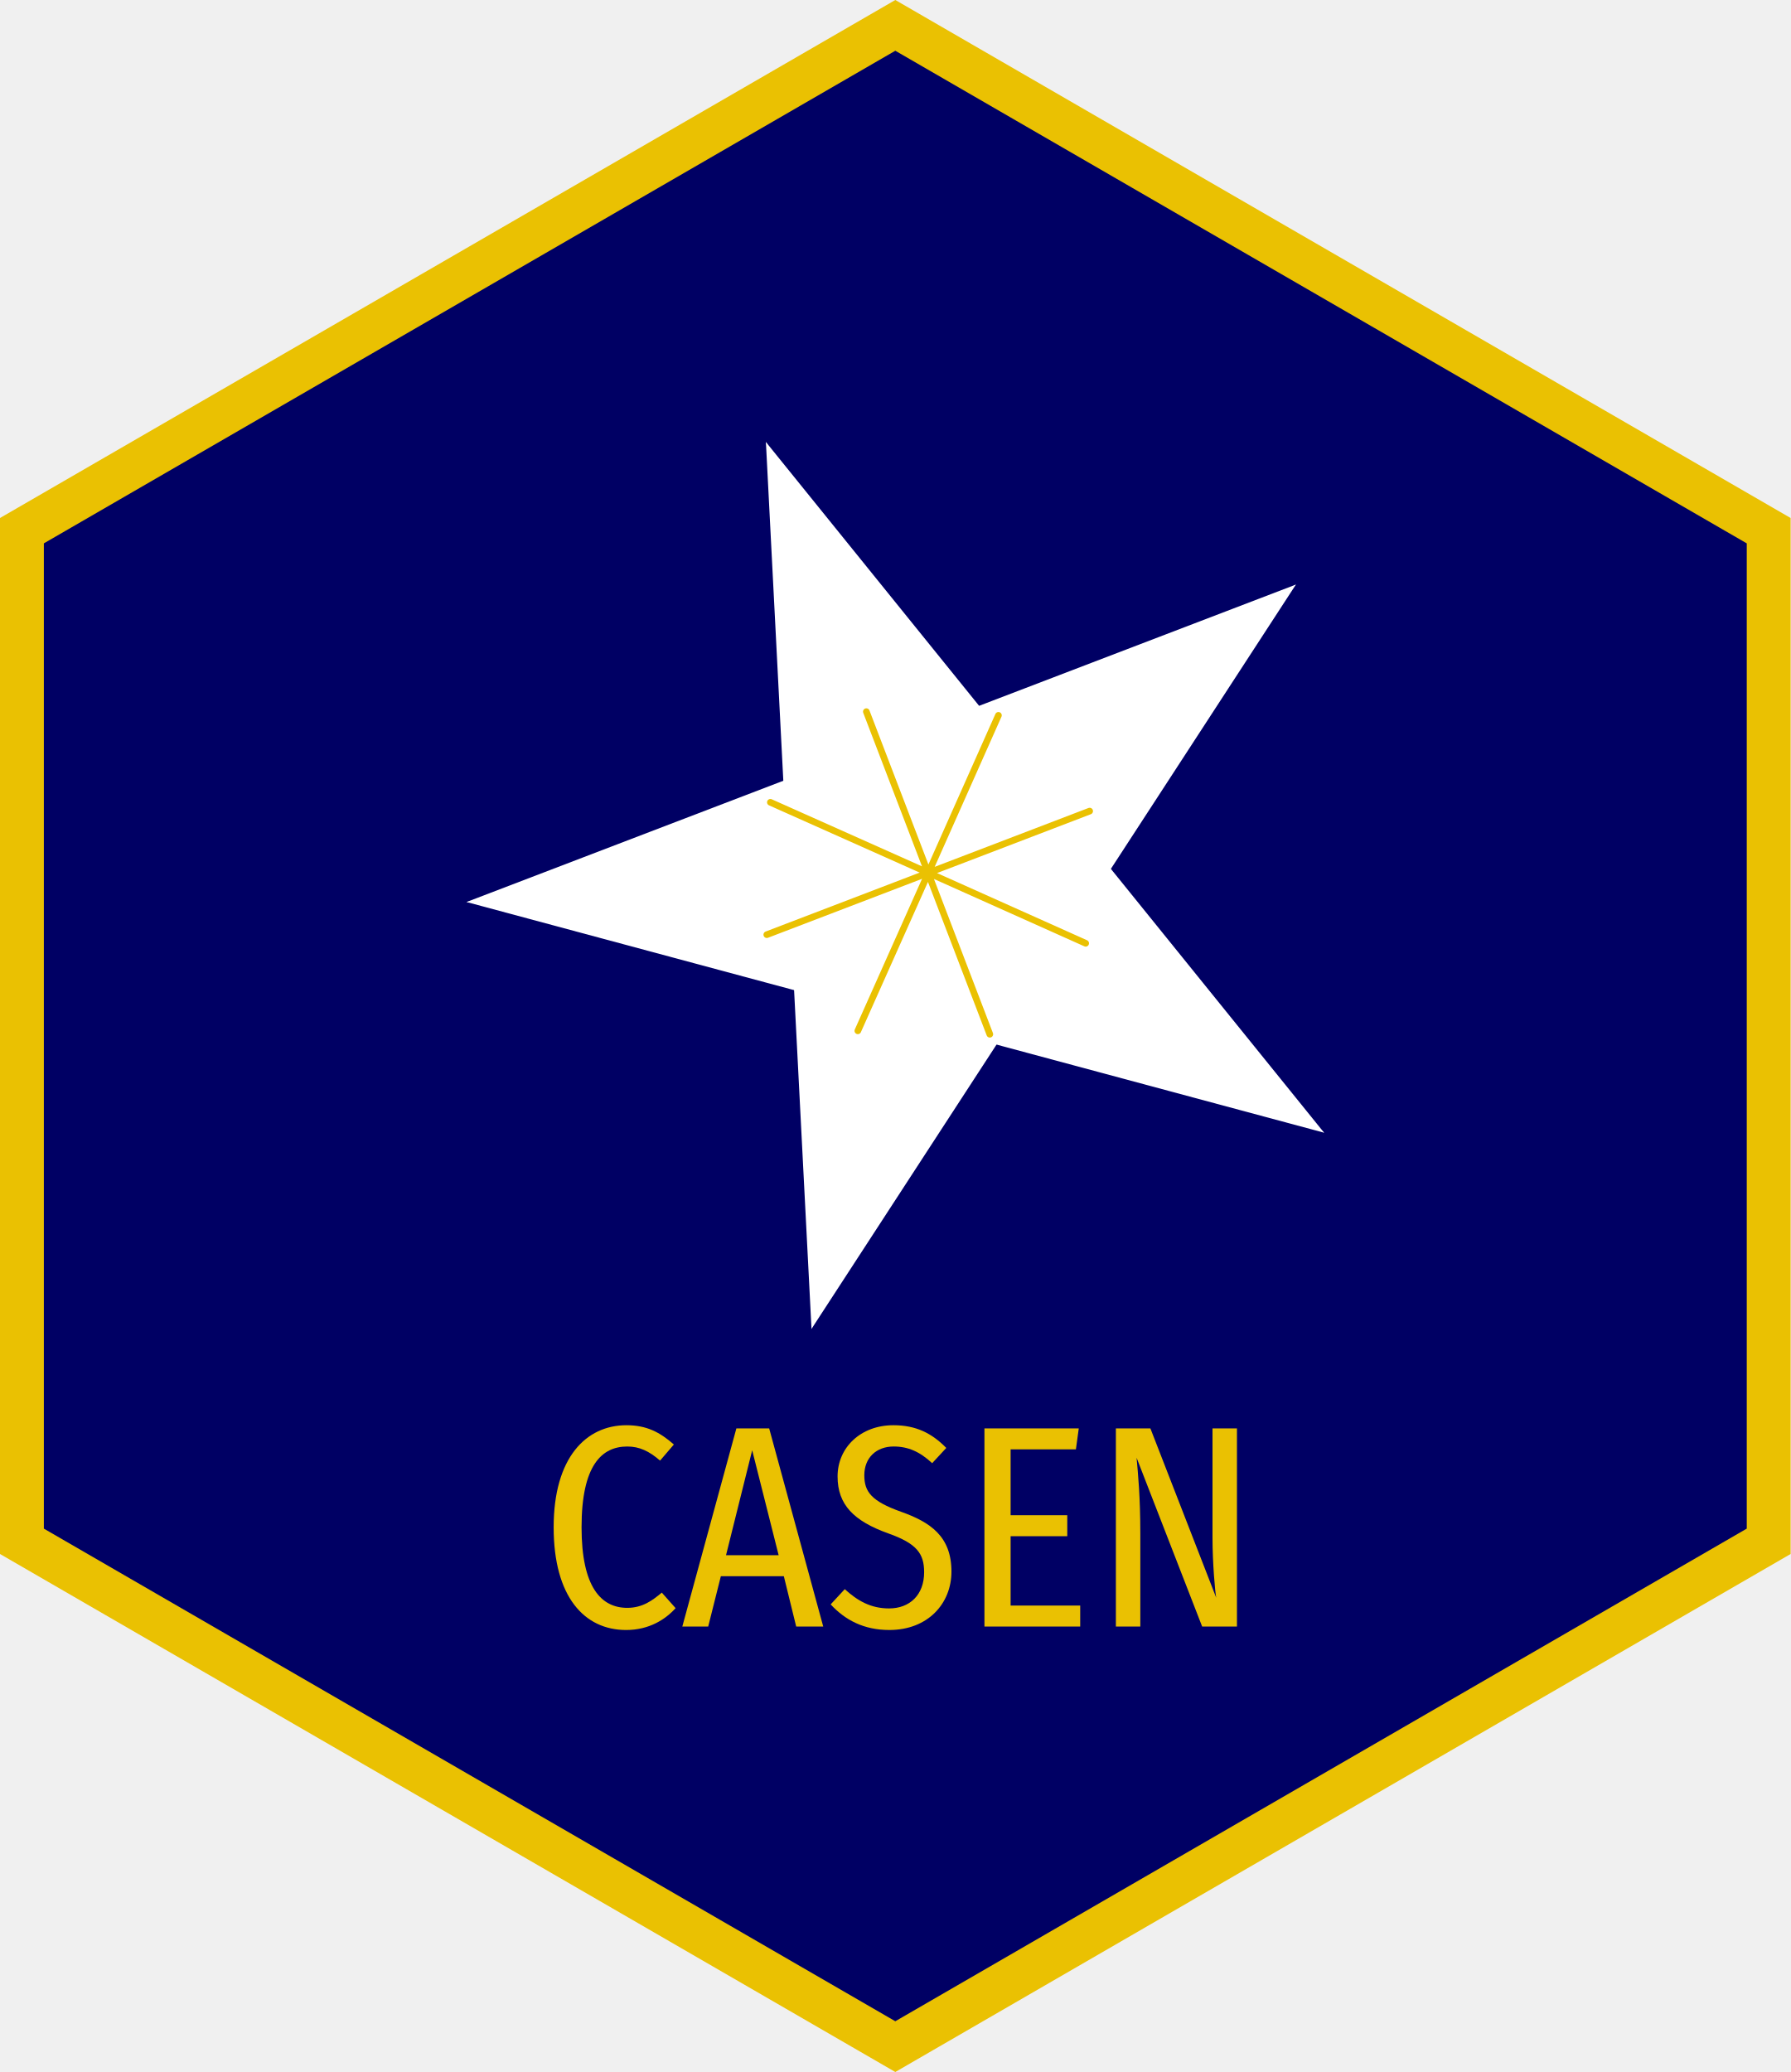
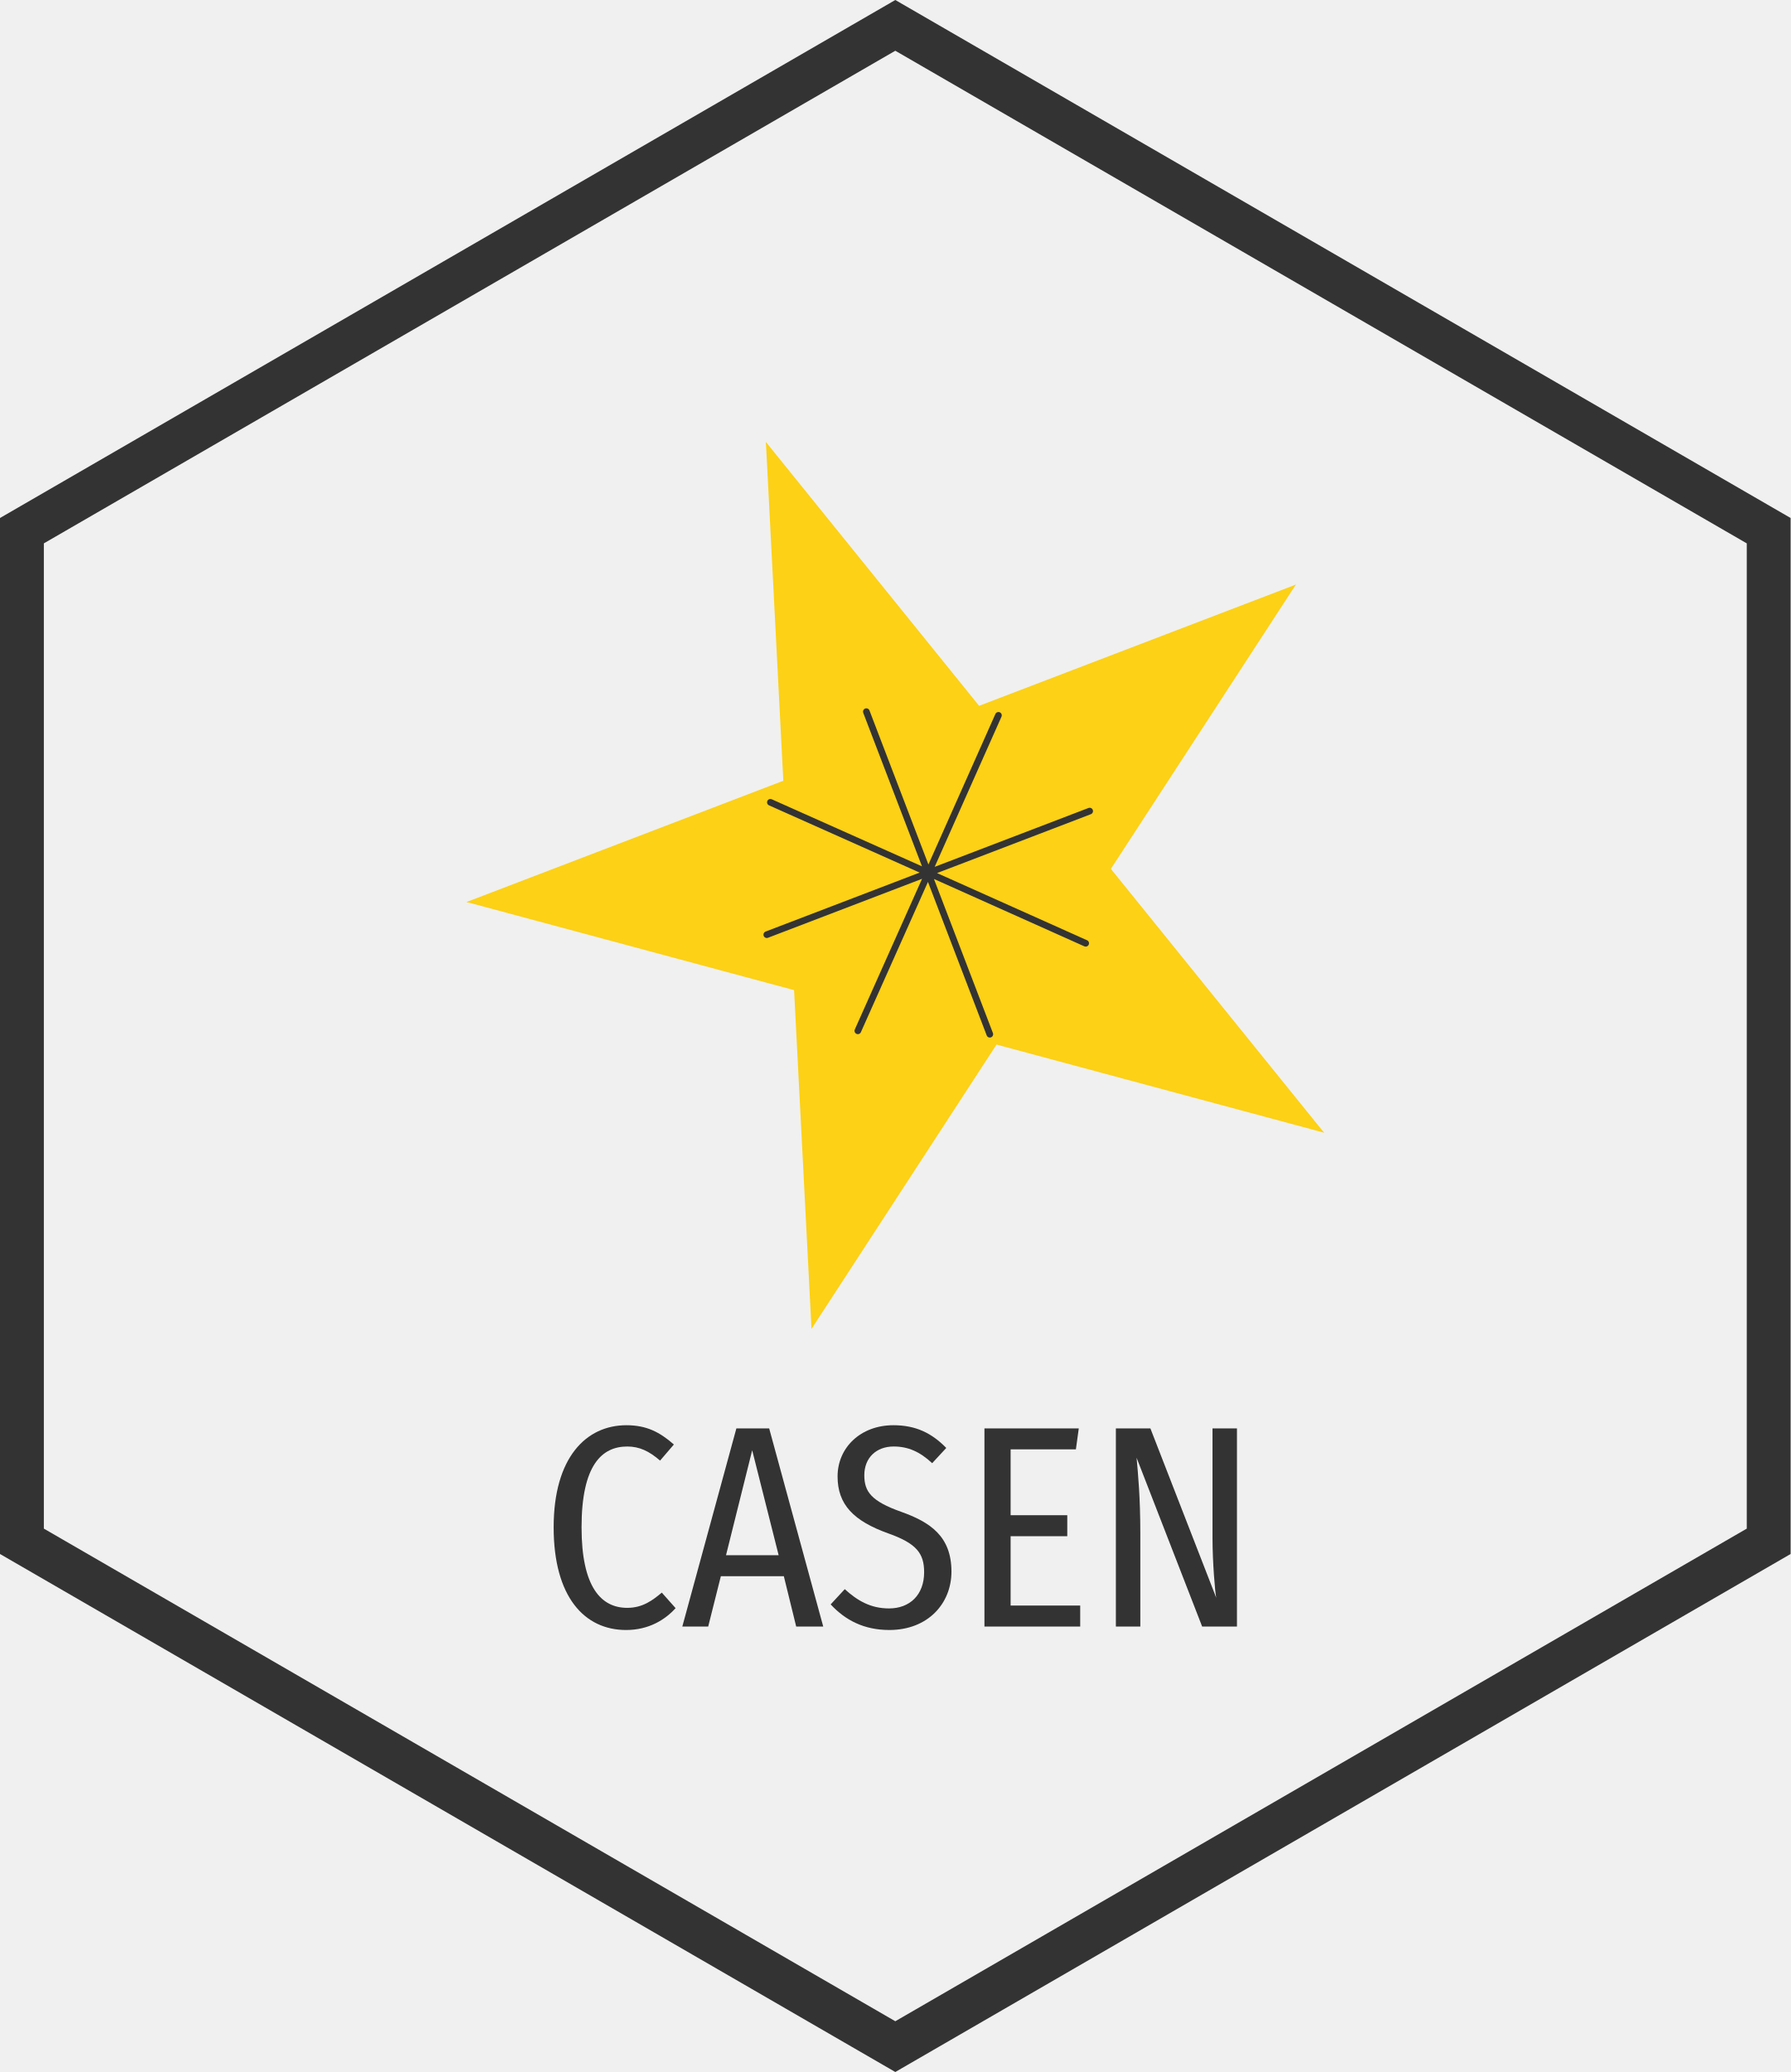
<svg xmlns="http://www.w3.org/2000/svg" xmlns:xlink="http://www.w3.org/1999/xlink" version="1.0" width="166.033" height="192.12" id="svg2811">
  <defs id="defs2813">
    <clipPath id="clp12">
      <path d="m 45.315,71.927 h 12.92 v 15.867 h -12.92 z" id="path184" />
    </clipPath>
    <clipPath id="clp21">
      <path d="m 123.91,72.178 h 26.23 v 15.294 h -26.23 z" id="path592" />
    </clipPath>
    <clipPath id="clp9">
      <path d="m 413.96,49.857 h 31.76 v 8.719 h -31.76 z" id="path100" />
    </clipPath>
    <clipPath id="clp12-5">
      <path id="path184-6" d="m 45.315,71.927 h 12.92 v 15.867 h -12.92 z" />
    </clipPath>
    <clipPath id="clp21-2">
      <path id="path592-9" d="m 123.91,72.178 h 26.23 v 15.294 h -26.23 z" />
    </clipPath>
    <clipPath id="clp9-1">
      <path id="path100-2" d="m 413.96,49.857 h 31.76 v 8.719 h -31.76 z" />
    </clipPath>
    <linearGradient xlink:href="#0-7" gradientUnits="userSpaceOnUse" y2="545.15" x2="0" y1="518.08" id="0">
      <stop id="stop7" stop-color="#faf7f7" />
      <stop id="stop9" stop-color="#d4d4d4" offset="1" />
    </linearGradient>
    <linearGradient gradientUnits="userSpaceOnUse" y2="518.08" x2="402.47" y1="545.15" x1="403.44" id="1">
      <stop id="stop12" stop-color="#d3d3d3" />
      <stop id="stop14" stop-color="#fcf9f9" offset="1" />
    </linearGradient>
    <linearGradient y2="155.59" x2="20.03" y1="261.26" x1="18.6" gradientUnits="userSpaceOnUse" id="0-7" gradientTransform="matrix(0.43355,0,0,0.43481,-57.01832,-61.89369)">
      <stop id="stop11" stop-color="#2a2c2f" />
      <stop id="stop13" stop-color="#424649" offset="1" />
    </linearGradient>
    <clipPath id="id3">
      <path id="path16946" d="M 11600200,27707200 C 11600200,27707200 11534980,27531590 10932860,27576730 C 10360840,27621900 10034720,27616890 9934350,27576730 C 9828980,27536600 9738670,27511520 9593160,27481420 C 9472720,27461330 9226860,27436240 9292110,27441250 C 9166690,27426220 9051260,27441250 9051260,27441250 C 9051260,27441250 9026190,27461330 9091410,27355950 C 9146610,27270650 9262010,27230540 9412520,27054890 C 9461250,26998040 10217950,27042100 10275540,27054890 C 10345810,27069960 10426090,27064950 10456200,27054890 C 10486290,27044870 10827480,27039860 10978030,27054890 C 11163230,27095180 11429670,27112850 11470030,27112410 C 11575930,27111250 11615270,27215470 11630290,27386060 C 11645360,27561690 11655400,27451310 11600200,27707200 z " />
    </clipPath>
    <clipPath id="id2">
      <path id="path16943" d="M 11018100,29368000 C 11018100,29368000 10646810,29458310 10591610,29327830 C 10561510,29262630 10541460,28760860 10315640,28600300 C 10084810,28444730 9983040,28310280 9491220,27934190 C 9340580,27819000 9196690,27737270 9141540,27641950 C 9101370,27571690 9096360,27476370 9051200,27441220 C 9051200,27441220 9332220,27411120 9783780,27521500 C 9783780,27521500 9718530,27742280 9864070,27817550 C 9944350,27857680 10130020,28133680 10416010,28269130 C 10686930,28394580 10852510,28846160 10937810,29092030 C 11033170,29362990 11018100,29368000 11018100,29368000 z " />
    </clipPath>
    <clipPath id="id1">
      <path id="path16940" d="M 9673400,29448300 C 9673400,29448300 10034670,29378040 10099890,29408140 C 10165110,29443290 10235360,28996690 10466170,28836160 C 10732120,28655510 11168650,28314320 11600150,27707190 C 11600150,27707190 11504830,27531580 11083350,27586780 C 11083350,27586780 11073290,27792490 11028170,27872770 C 10977980,27953060 10752200,28284220 10466170,28394600 C 10180180,28504960 9959390,28821090 9864080,29092050 C 9768760,29363010 9673400,29448300 9673400,29448300 z " />
    </clipPath>
    <linearGradient id="linearGradient13037">
      <stop id="stop13039" offset="0" style="stop-color:#999;stop-opacity:1" />
      <stop id="stop13041" offset="1" style="stop-color:#525252;stop-opacity:1" />
    </linearGradient>
    <linearGradient id="linearGradient12124">
      <stop id="stop12126" offset="0" style="stop-color:#4a4a4a;stop-opacity:1" />
      <stop id="stop12128" offset="1" style="stop-color:#adadad;stop-opacity:1" />
    </linearGradient>
    <linearGradient id="linearGradient11217">
      <stop id="stop11219" offset="0" style="stop-color:#999;stop-opacity:1" />
      <stop id="stop11221" offset="1" style="stop-color:white;stop-opacity:1" />
    </linearGradient>
    <linearGradient xlink:href="#linearGradient1012" id="linearGradient871" />
    <linearGradient gradientUnits="userSpaceOnUse" xlink:href="#linearGradient865" id="linearGradient1011" y2="24.175" x2="53.212" y1="180.93" x1="77.292" />
    <linearGradient gradientUnits="userSpaceOnUse" xlink:href="#linearGradient865" id="linearGradient1010" y2="40.054" x2="38.977" y1="-53.391" x1="43.398" />
    <linearGradient gradientTransform="scale(1.069323,0.935172)" gradientUnits="userSpaceOnUse" xlink:href="#linearGradient865" id="linearGradient870" y2="112.486" x2="88.361" y1="199.49" x1="178.424" />
    <linearGradient gradientTransform="scale(1.108489,0.902129)" gradientUnits="userSpaceOnUse" xlink:href="#linearGradient865" id="linearGradient864" y2="46.947" x2="82.344" y1="25.611" x1="105.807" />
    <radialGradient gradientUnits="userSpaceOnUse" xlink:href="#linearGradient1400" id="radialGradient858" fy="77.945" fx="79.896" r="68.379" cy="77.945" cx="79.896" />
    <radialGradient gradientUnits="userSpaceOnUse" xlink:href="#linearGradient853" id="radialGradient852" fy="325.766" fx="240.387" r="200.732" cy="477.833" cx="227.005" />
    <linearGradient id="linearGradient849">
      <stop id="stop850" offset="0" style="stop-color:white;stop-opacity:1" />
      <stop id="stop861" offset="0.38" style="stop-color:#1d1d1d;stop-opacity:0.561" />
      <stop id="stop862" offset="0.51" style="stop-color:black;stop-opacity:0.302" />
      <stop id="stop860" offset="0.641" style="stop-color:black;stop-opacity:0.216" />
      <stop id="stop851" offset="1" style="stop-color:black;stop-opacity:0" />
    </linearGradient>
    <linearGradient id="linearGradient853">
      <stop id="stop1185" offset="0" style="stop-color:#477daf;stop-opacity:1" />
      <stop id="stop855" offset="1" style="stop-color:#020407;stop-opacity:1" />
    </linearGradient>
    <linearGradient id="linearGradient865">
      <stop id="stop866" offset="0" style="stop-color:white;stop-opacity:1" />
      <stop id="stop868" offset="1" style="stop-color:white;stop-opacity:0" />
    </linearGradient>
    <linearGradient id="linearGradient1012">
      <stop id="stop1013" offset="0" style="stop-color:black;stop-opacity:0.306" />
      <stop id="stop1014" offset="1" style="stop-color:black;stop-opacity:0" />
    </linearGradient>
    <linearGradient id="linearGradient1400">
      <stop id="stop1401" offset="0" style="stop-color:black;stop-opacity:0.678" />
      <stop id="stop1403" offset="0.57" style="stop-color:black;stop-opacity:0.329" />
      <stop id="stop1402" offset="1" style="stop-color:black;stop-opacity:0" />
    </linearGradient>
    <linearGradient gradientTransform="matrix(0.512474,0,0,0.512474,372.9769,173.2066)" gradientUnits="userSpaceOnUse" xlink:href="#linearGradient12124" id="linearGradient25235" y2="145.212" x2="271.663" y1="148.319" x1="250.919" />
    <linearGradient gradientTransform="matrix(0.512474,0,0,0.512474,372.9769,173.2066)" gradientUnits="userSpaceOnUse" xlink:href="#linearGradient11217" id="linearGradient25237" y2="125.607" x2="177.694" y1="167.028" x1="250.958" />
    <radialGradient gradientUnits="userSpaceOnUse" xlink:href="#linearGradient853" id="radialGradient25239" fy="325.766" fx="240.387" r="200.732" cy="477.833" cx="227.005" />
    <linearGradient gradientTransform="matrix(0.183763,0,0,0.160709,234.2744,84.58468)" gradientUnits="userSpaceOnUse" xlink:href="#linearGradient865" id="linearGradient25241" y2="112.486" x2="88.361" y1="199.49" x1="178.424" />
    <linearGradient gradientTransform="matrix(-0.190494,0,0,0.155031,262.187,84.58468)" gradientUnits="userSpaceOnUse" xlink:href="#linearGradient865" id="linearGradient25243" y2="46.947" x2="82.344" y1="25.611" x1="105.807" />
    <linearGradient gradientTransform="matrix(0.512474,0,0,0.512474,372.569,173.2066)" gradientUnits="userSpaceOnUse" xlink:href="#linearGradient11217" id="linearGradient25247" y2="206.156" x2="250.27" y1="217.045" x1="250.273" />
    <linearGradient gradientTransform="matrix(0.512474,0,0,0.512474,372.5444,173.2066)" gradientUnits="userSpaceOnUse" xlink:href="#linearGradient12124" id="linearGradient25249" y2="216.979" x2="249.154" y1="232.727" x1="249.066" />
    <linearGradient gradientTransform="matrix(0.512474,0,0,0.512474,372.5691,182.9379)" gradientUnits="userSpaceOnUse" xlink:href="#linearGradient13037" id="linearGradient25251" y2="206.156" x2="250.27" y1="217.045" x1="250.273" />
  </defs>
  <g transform="translate(1996.689,-3007.756)" id="layer1">
    <g transform="translate(19.48863,19.49672)" id="g25472">
      <g id="g4353" transform="matrix(0.6757377,0,0,0.6757377,374.4507,977.3331)">
        <g transform="translate(80.54261)" id="g4347">
-           <g id="g79" transform="translate(8.010943,4.595812)" style="fill:#000064;stroke:#eac102;fill-opacity:1">
-             <path transform="matrix(0,0.08149567,-0.08132553,0,-3520.139,3565.857)" d="m -4700.408,1269.113 -1701.611,-10e-5 -850.805,-1473.638 850.806,-1473.638 1701.611,10e-5 850.805,1473.638 z" id="path4524" style="fill:#000064;fill-opacity:1;stroke:#eac102;stroke-width:73.993;stroke-miterlimit:4;stroke-dasharray:none;stroke-opacity:1" />
+           <g id="g79" transform="translate(8.010943,4.595812)" style="fill:none;stroke:#333333;fill-opacity:1">
+             <path transform="matrix(0,0.08149567,-0.08132553,0,-3520.139,3565.857)" d="m -4700.408,1269.113 -1701.611,-10e-5 -850.805,-1473.638 850.806,-1473.638 1701.611,10e-5 850.805,1473.638 z" id="path4524" style="fill:none;fill-opacity:1;stroke:#333333;stroke-width:73.993;stroke-miterlimit:4;stroke-dasharray:none;stroke-opacity:1" />
          </g>
          <text xml:space="preserve" style="font-style:normal;font-weight:normal;font-size:59.195px;line-height:1.25;font-family:sans-serif;letter-spacing:0px;word-spacing:0px;fill:#000000;fill-opacity:1;stroke:none;stroke-width:1.48" x="-3557.927" y="3134.174" id="text65">
            <tspan id="tspan63" x="-3557.927" y="3186.547" style="stroke-width:1.48" />
          </text>
          <g aria-label="L" style="font-style:normal;font-weight:normal;font-size:59.195px;line-height:1.25;font-family:sans-serif;letter-spacing:0px;word-spacing:0px;fill:#000000;fill-opacity:1;stroke:none;stroke-width:1.48" id="text42" transform="translate(-5.664483,-5.192442)" />
          <g transform="translate(7.080603,18.88161)" id="g86" style="font-style:normal;font-weight:normal;font-size:59.195px;line-height:1.25;font-family:sans-serif;letter-spacing:0px;word-spacing:0px;fill:#000000;fill-opacity:1;stroke:none;stroke-width:1.48" aria-label="L" />
          <g id="g855" transform="translate(-1.156348,9.237117)">
            <g id="g2028" transform="matrix(1.479864,0,0,1.479864,-3943.581,3380.148)">
              <g id="g2039" transform="translate(5.890094,-2.676576)">
                <g id="g961" transform="translate(0,4.009495)">
                  <g transform="translate(1.4155489e-8,-17.96875)" id="g932">
-                     <g transform="translate(202.1884,-257.4311)" id="g4710">
-                       <g transform="matrix(40.43043,-15.47446,15.47446,40.43043,98.96673,76.07099)" style="fill:#ffffff" id="cone">
-                         <polygon points="0,0 0,1 0.5,1 " transform="rotate(17.99999,3.156877,-0.4999953)" style="fill:#ffffff" id="triangle" />
-                         <use transform="scale(-1,1)" style="fill:#ffffff" id="use12" x="0" y="0" width="1500" height="1000" xlink:href="#triangle" />
+                     <g transform="translate(202.1884,-257.4311)" id="g4710" style="fill:#fcd116;fill-opacity:1">
+                       <g transform="matrix(40.43043,-15.47446,15.47446,40.43043,98.96673,76.07099)" style="fill:#fcd116;fill-opacity:1" id="cone">
+                         <polygon points="0,0 0,1 0.5,1 " transform="rotate(17.99999,3.156877,-0.4999953)" style="fill:#fcd116;fill-opacity:1" id="triangle" />
+                         <use transform="scale(-1,1)" style="fill:#fcd116;fill-opacity:1" id="use12" x="0" y="0" width="1500" height="1000" xlink:href="#triangle" />
                      </g>
-                       <use transform="rotate(72.00001,98.96674,76.07101)" style="fill:#ffffff" id="use14" x="0" y="0" width="1500" height="1000" xlink:href="#cone" />
-                       <use transform="rotate(-72.00001,98.96676,76.07101)" style="fill:#ffffff" id="use16" x="0" y="0" width="1500" height="1000" xlink:href="#cone" />
-                       <use transform="rotate(144,98.96674,76.07099)" style="fill:#ffffff" id="use18" x="0" y="0" width="1500" height="1000" xlink:href="#cone" />
-                       <use transform="rotate(-144,98.96673,76.071)" style="fill:#ffffff" id="use20" x="0" y="0" width="1500" height="1000" xlink:href="#cone" />
+                       <use transform="rotate(72.00001,98.96674,76.07101)" style="fill:#fcd116;fill-opacity:1" id="use14" x="0" y="0" width="1500" height="1000" xlink:href="#cone" />
+                       <use transform="rotate(-72.00001,98.96676,76.07101)" style="fill:#fcd116;fill-opacity:1" id="use16" x="0" y="0" width="1500" height="1000" xlink:href="#cone" />
+                       <use transform="rotate(144,98.96674,76.07099)" style="fill:#fcd116;fill-opacity:1" id="use18" x="0" y="0" width="1500" height="1000" xlink:href="#cone" />
+                       <use transform="rotate(-144,98.96673,76.071)" style="fill:#fcd116;fill-opacity:1" id="use20" x="0" y="0" width="1500" height="1000" xlink:href="#cone" />
                    </g>
-                     <path d="m 294.206,-167.193 6.523,-14.613 5.714,14.929 m -20.347,-21.505 14.613,6.523 -5.714,-14.929 m 12.247,0.343 -6.496,14.602 14.956,-5.724 m -0.37,12.257 -14.586,-6.533 -14.982,5.734" style="fill:none;fill-opacity:1;stroke:#eac102;stroke-width:0.617;stroke-linecap:round;stroke-miterlimit:0;stroke-dasharray:none;stroke-opacity:1" id="path2000" />
+                     <path d="m 294.206,-167.193 6.523,-14.613 5.714,14.929 m -20.347,-21.505 14.613,6.523 -5.714,-14.929 m 12.247,0.343 -6.496,14.602 14.956,-5.724 m -0.37,12.257 -14.586,-6.533 -14.982,5.734" style="fill:none;fill-opacity:1;stroke:#333333;stroke-width:0.617;stroke-linecap:round;stroke-miterlimit:0;stroke-dasharray:none;stroke-opacity:1" id="path2000" />
                  </g>
-                   <g transform="translate(0.4748409)" id="text921" style="font-style:normal;font-weight:normal;font-size:26.667px;line-height:0;font-family:sans-serif;letter-spacing:0px;word-spacing:0px;fill:#eac102;fill-opacity:1;stroke:none" aria-label="CASEN">
-                     <path id="path934" style="font-style:normal;font-variant:normal;font-weight:normal;font-stretch:normal;font-family:'Fira Sans Condensed';-inkscape-font-specification:'Fira Sans Condensed, ';fill:#eac102" d="m 272.273,-148.592 c -3.733,0 -6.747,2.987 -6.747,9.467 0,6.453 2.853,9.52 6.72,9.52 2.133,0 3.653,-0.987 4.587,-2.027 l -1.28,-1.44 c -0.827,0.693 -1.76,1.413 -3.2,1.413 -2.427,0 -4.24,-1.92 -4.24,-7.467 0,-5.787 1.893,-7.493 4.24,-7.493 1.12,0 2.027,0.427 3.04,1.307 l 1.28,-1.493 c -1.307,-1.147 -2.533,-1.787 -4.4,-1.787 z" />
-                     <path id="path936" style="font-style:normal;font-variant:normal;font-weight:normal;font-stretch:normal;font-family:'Fira Sans Condensed';-inkscape-font-specification:'Fira Sans Condensed, ';fill:#eac102" d="m 288.015,-129.926 h 2.507 l -5.013,-18.373 h -3.04 l -5.013,18.373 h 2.4 l 1.173,-4.667 h 5.84 z m -6.507,-6.613 2.427,-9.733 2.453,9.733 z" />
-                     <path id="path938" style="font-style:normal;font-variant:normal;font-weight:normal;font-stretch:normal;font-family:'Fira Sans Condensed';-inkscape-font-specification:'Fira Sans Condensed, ';fill:#eac102" d="m 297.025,-148.592 c -3.04,0 -5.173,2.08 -5.173,4.747 0,2.613 1.493,4.133 4.693,5.28 2.64,0.933 3.333,1.867 3.333,3.6 0,2.107 -1.333,3.36 -3.253,3.36 -1.707,0 -2.933,-0.72 -4.107,-1.787 l -1.307,1.413 c 1.36,1.467 3.093,2.373 5.44,2.373 3.573,0 5.76,-2.453 5.76,-5.413 0,-3.28 -1.973,-4.587 -4.667,-5.547 -2.773,-0.987 -3.413,-1.867 -3.413,-3.387 0,-1.627 1.12,-2.667 2.72,-2.667 1.333,0 2.427,0.48 3.573,1.547 l 1.307,-1.413 c -1.333,-1.36 -2.8,-2.107 -4.907,-2.107 z" />
-                     <path id="path940" style="font-style:normal;font-variant:normal;font-weight:normal;font-stretch:normal;font-family:'Fira Sans Condensed';-inkscape-font-specification:'Fira Sans Condensed, ';fill:#eac102" d="m 314.217,-148.299 h -8.747 v 18.373 h 8.88 v -1.947 h -6.453 v -6.427 h 5.253 v -1.947 h -5.253 v -6.107 h 6.053 z" />
-                     <path id="path942" style="font-style:normal;font-variant:normal;font-weight:normal;font-stretch:normal;font-family:'Fira Sans Condensed';-inkscape-font-specification:'Fira Sans Condensed, ';fill:#eac102" d="m 328.884,-148.299 h -2.267 v 10.16 c 0,2.267 0.24,5.067 0.347,5.547 l -6.107,-15.707 h -3.2 v 18.373 h 2.267 v -8.64 c 0,-3.387 -0.213,-5.52 -0.347,-7.013 l 6.08,15.653 h 3.227 z" />
+                   <g transform="translate(0.4748409)" id="text921" style="font-style:normal;font-weight:normal;font-size:26.667px;line-height:0;font-family:sans-serif;letter-spacing:0px;word-spacing:0px;fill:#333333;fill-opacity:1;stroke:none" aria-label="CASEN">
+                     <path id="path934" style="font-style:normal;font-variant:normal;font-weight:normal;font-stretch:normal;font-family:'Fira Sans Condensed';-inkscape-font-specification:'Fira Sans Condensed, ';fill:#333333" d="m 272.273,-148.592 c -3.733,0 -6.747,2.987 -6.747,9.467 0,6.453 2.853,9.52 6.72,9.52 2.133,0 3.653,-0.987 4.587,-2.027 l -1.28,-1.44 c -0.827,0.693 -1.76,1.413 -3.2,1.413 -2.427,0 -4.24,-1.92 -4.24,-7.467 0,-5.787 1.893,-7.493 4.24,-7.493 1.12,0 2.027,0.427 3.04,1.307 l 1.28,-1.493 c -1.307,-1.147 -2.533,-1.787 -4.4,-1.787 z" />
+                     <path id="path936" style="font-style:normal;font-variant:normal;font-weight:normal;font-stretch:normal;font-family:'Fira Sans Condensed';-inkscape-font-specification:'Fira Sans Condensed, ';fill:#333333" d="m 288.015,-129.926 h 2.507 l -5.013,-18.373 h -3.04 l -5.013,18.373 h 2.4 l 1.173,-4.667 h 5.84 z m -6.507,-6.613 2.427,-9.733 2.453,9.733 z" />
+                     <path id="path938" style="font-style:normal;font-variant:normal;font-weight:normal;font-stretch:normal;font-family:'Fira Sans Condensed';-inkscape-font-specification:'Fira Sans Condensed, ';fill:#333333" d="m 297.025,-148.592 c -3.04,0 -5.173,2.08 -5.173,4.747 0,2.613 1.493,4.133 4.693,5.28 2.64,0.933 3.333,1.867 3.333,3.6 0,2.107 -1.333,3.36 -3.253,3.36 -1.707,0 -2.933,-0.72 -4.107,-1.787 l -1.307,1.413 c 1.36,1.467 3.093,2.373 5.44,2.373 3.573,0 5.76,-2.453 5.76,-5.413 0,-3.28 -1.973,-4.587 -4.667,-5.547 -2.773,-0.987 -3.413,-1.867 -3.413,-3.387 0,-1.627 1.12,-2.667 2.72,-2.667 1.333,0 2.427,0.48 3.573,1.547 l 1.307,-1.413 c -1.333,-1.36 -2.8,-2.107 -4.907,-2.107 z" />
+                     <path id="path940" style="font-style:normal;font-variant:normal;font-weight:normal;font-stretch:normal;font-family:'Fira Sans Condensed';-inkscape-font-specification:'Fira Sans Condensed, ';fill:#333333" d="m 314.217,-148.299 h -8.747 v 18.373 h 8.88 v -1.947 h -6.453 v -6.427 h 5.253 v -1.947 h -5.253 v -6.107 h 6.053 z" />
+                     <path id="path942" style="font-style:normal;font-variant:normal;font-weight:normal;font-stretch:normal;font-family:'Fira Sans Condensed';-inkscape-font-specification:'Fira Sans Condensed, ';fill:#333333" d="m 328.884,-148.299 h -2.267 v 10.16 c 0,2.267 0.24,5.067 0.347,5.547 l -6.107,-15.707 h -3.2 v 18.373 h 2.267 v -8.64 c 0,-3.387 -0.213,-5.52 -0.347,-7.013 l 6.08,15.653 h 3.227 z" />
                  </g>
                </g>
              </g>
              <path id="path11116" style="fill:none;fill-opacity:1;fill-rule:evenodd;stroke:none;stroke-width:0.14px;stroke-linecap:butt;stroke-linejoin:miter;stroke-opacity:1" d="m 272.12,-124.264 c 3.486,-0.147 5.053,0.162 11.537,-0.733 6.485,-0.896 11.959,-2.101 18.602,-2.123 6.643,0.022 12.415,1.228 18.9,2.123 6.485,0.896 8.052,0.587 11.537,0.733" />
              <g aria-label="CASEN" style="font-style:normal;font-weight:normal;font-size:26.667px;line-height:0;font-family:sans-serif;letter-spacing:0px;word-spacing:0px;fill:#000000;fill-opacity:1;stroke:none" id="text2102" transform="matrix(0.3212669,0,0,0.3212669,200.5617,-107.67)" />
            </g>
          </g>
        </g>
      </g>
    </g>
  </g>
</svg>
